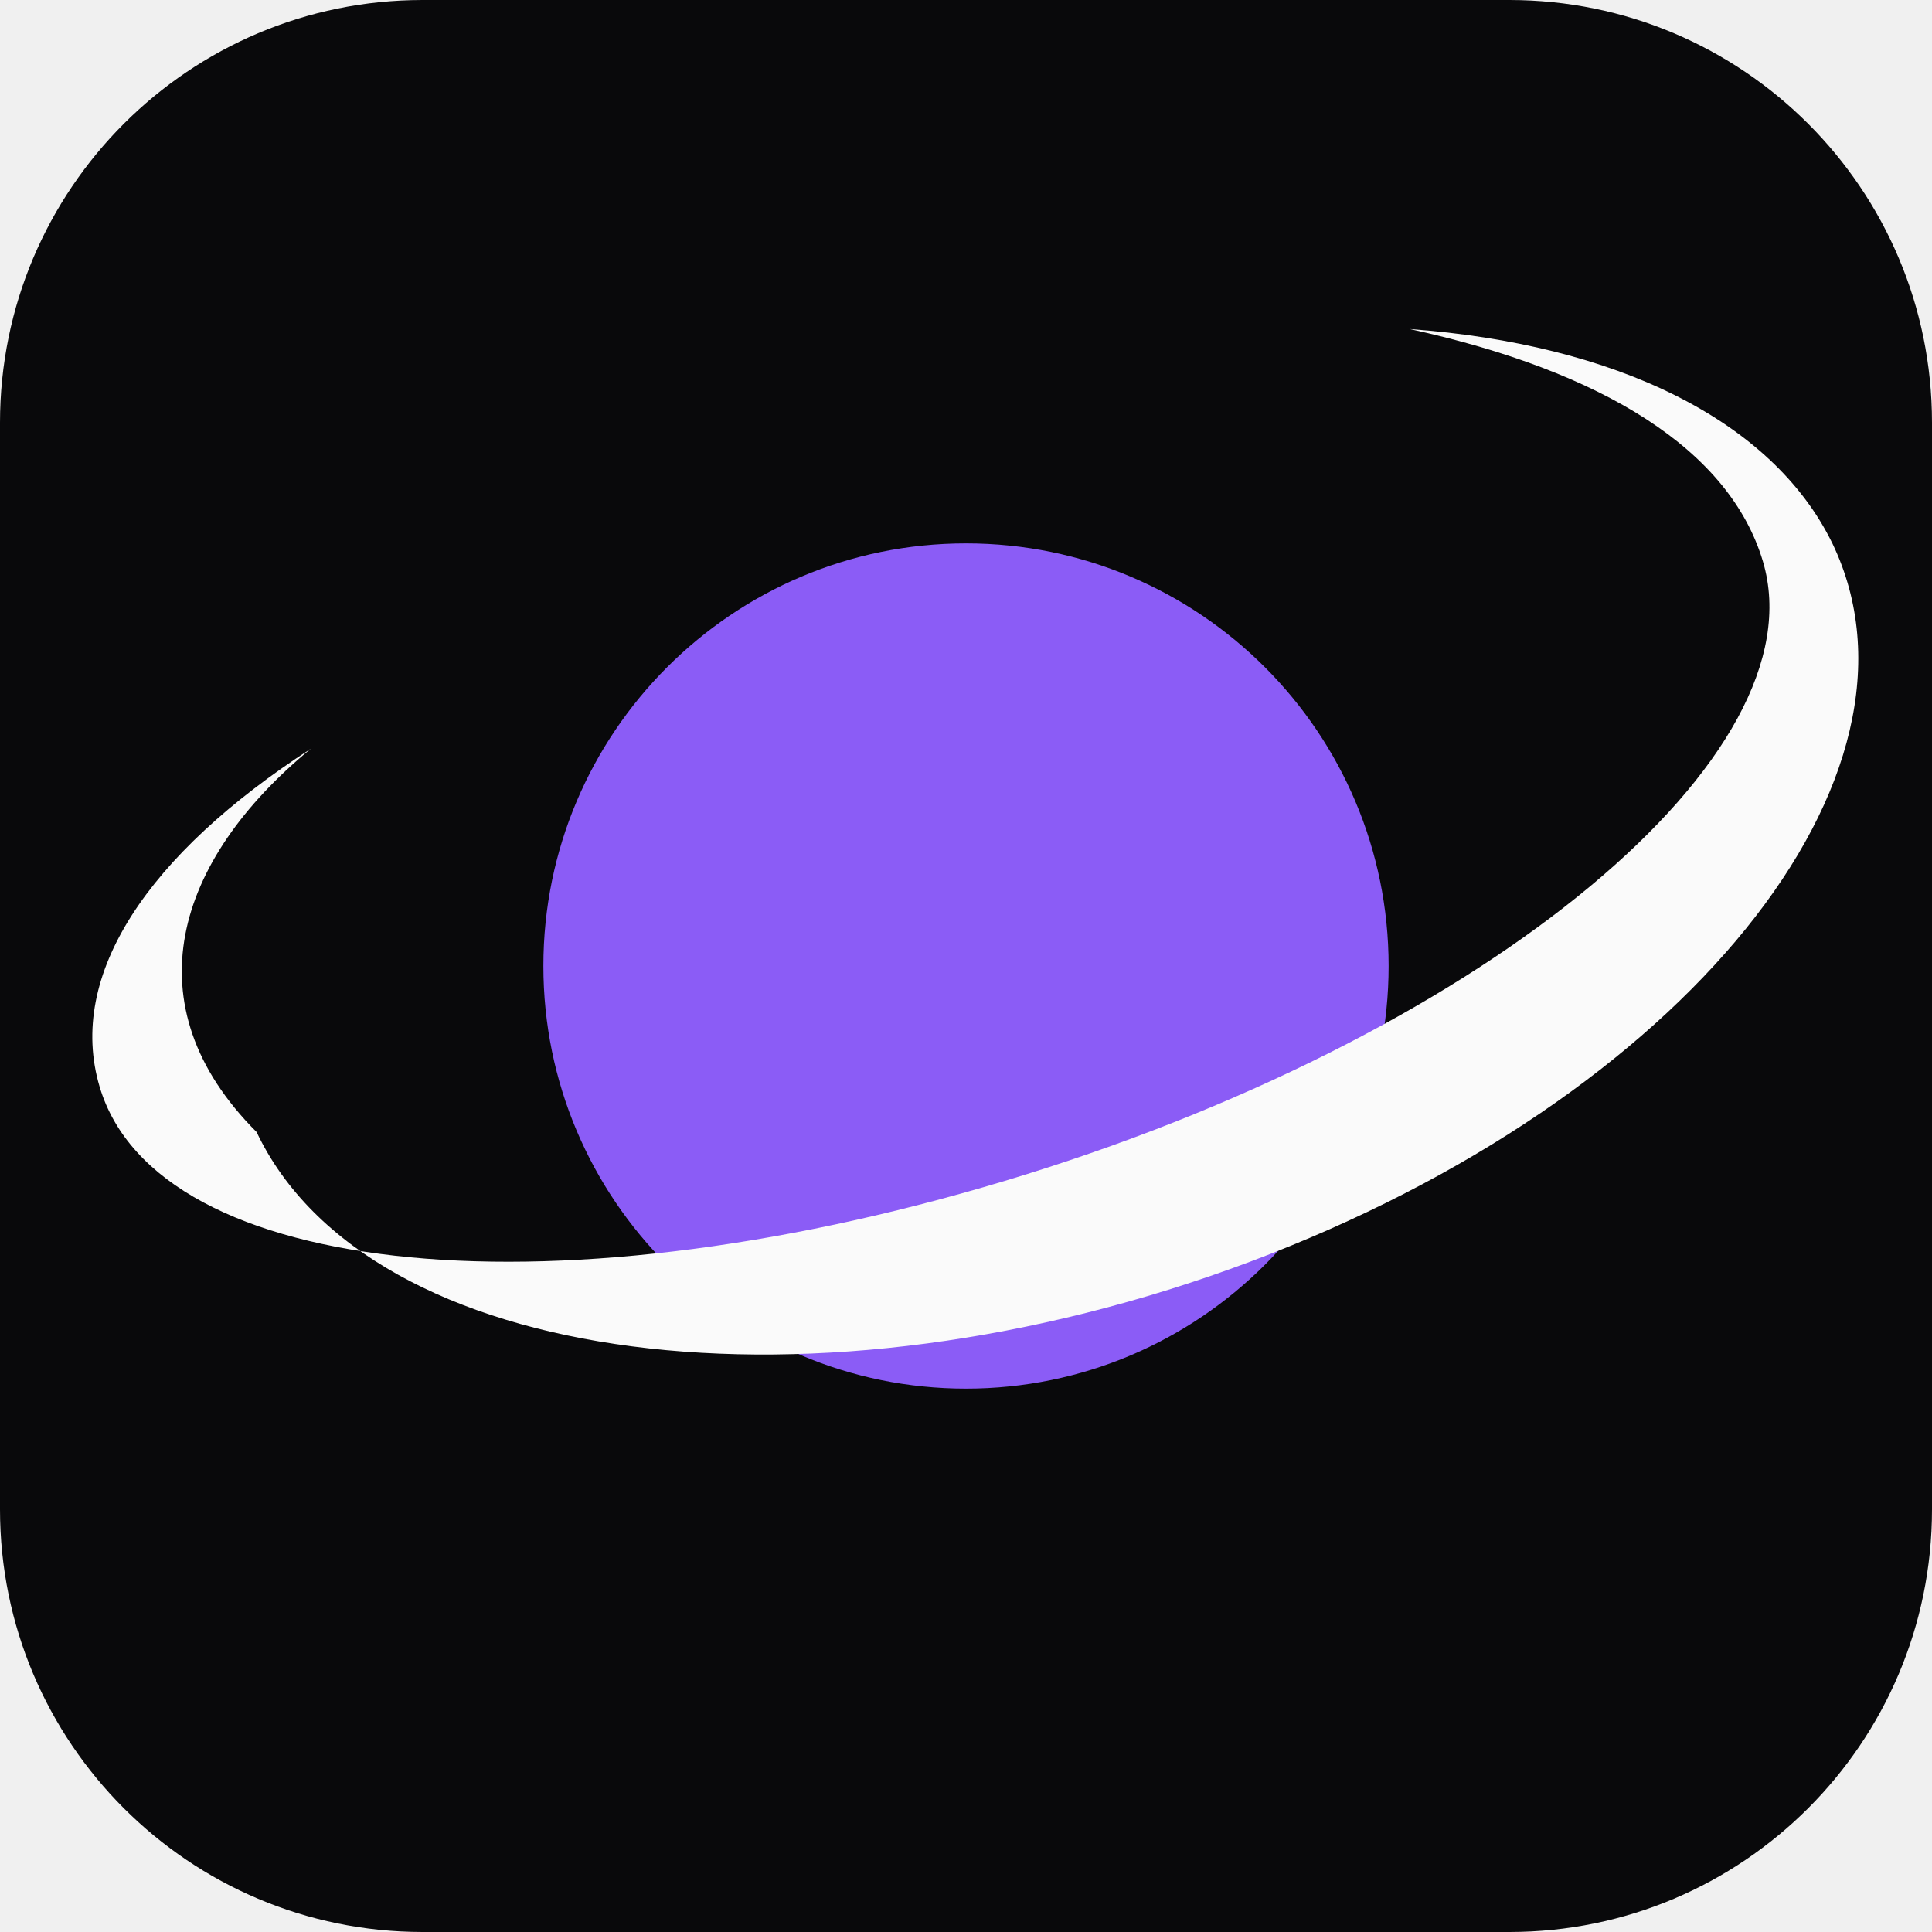
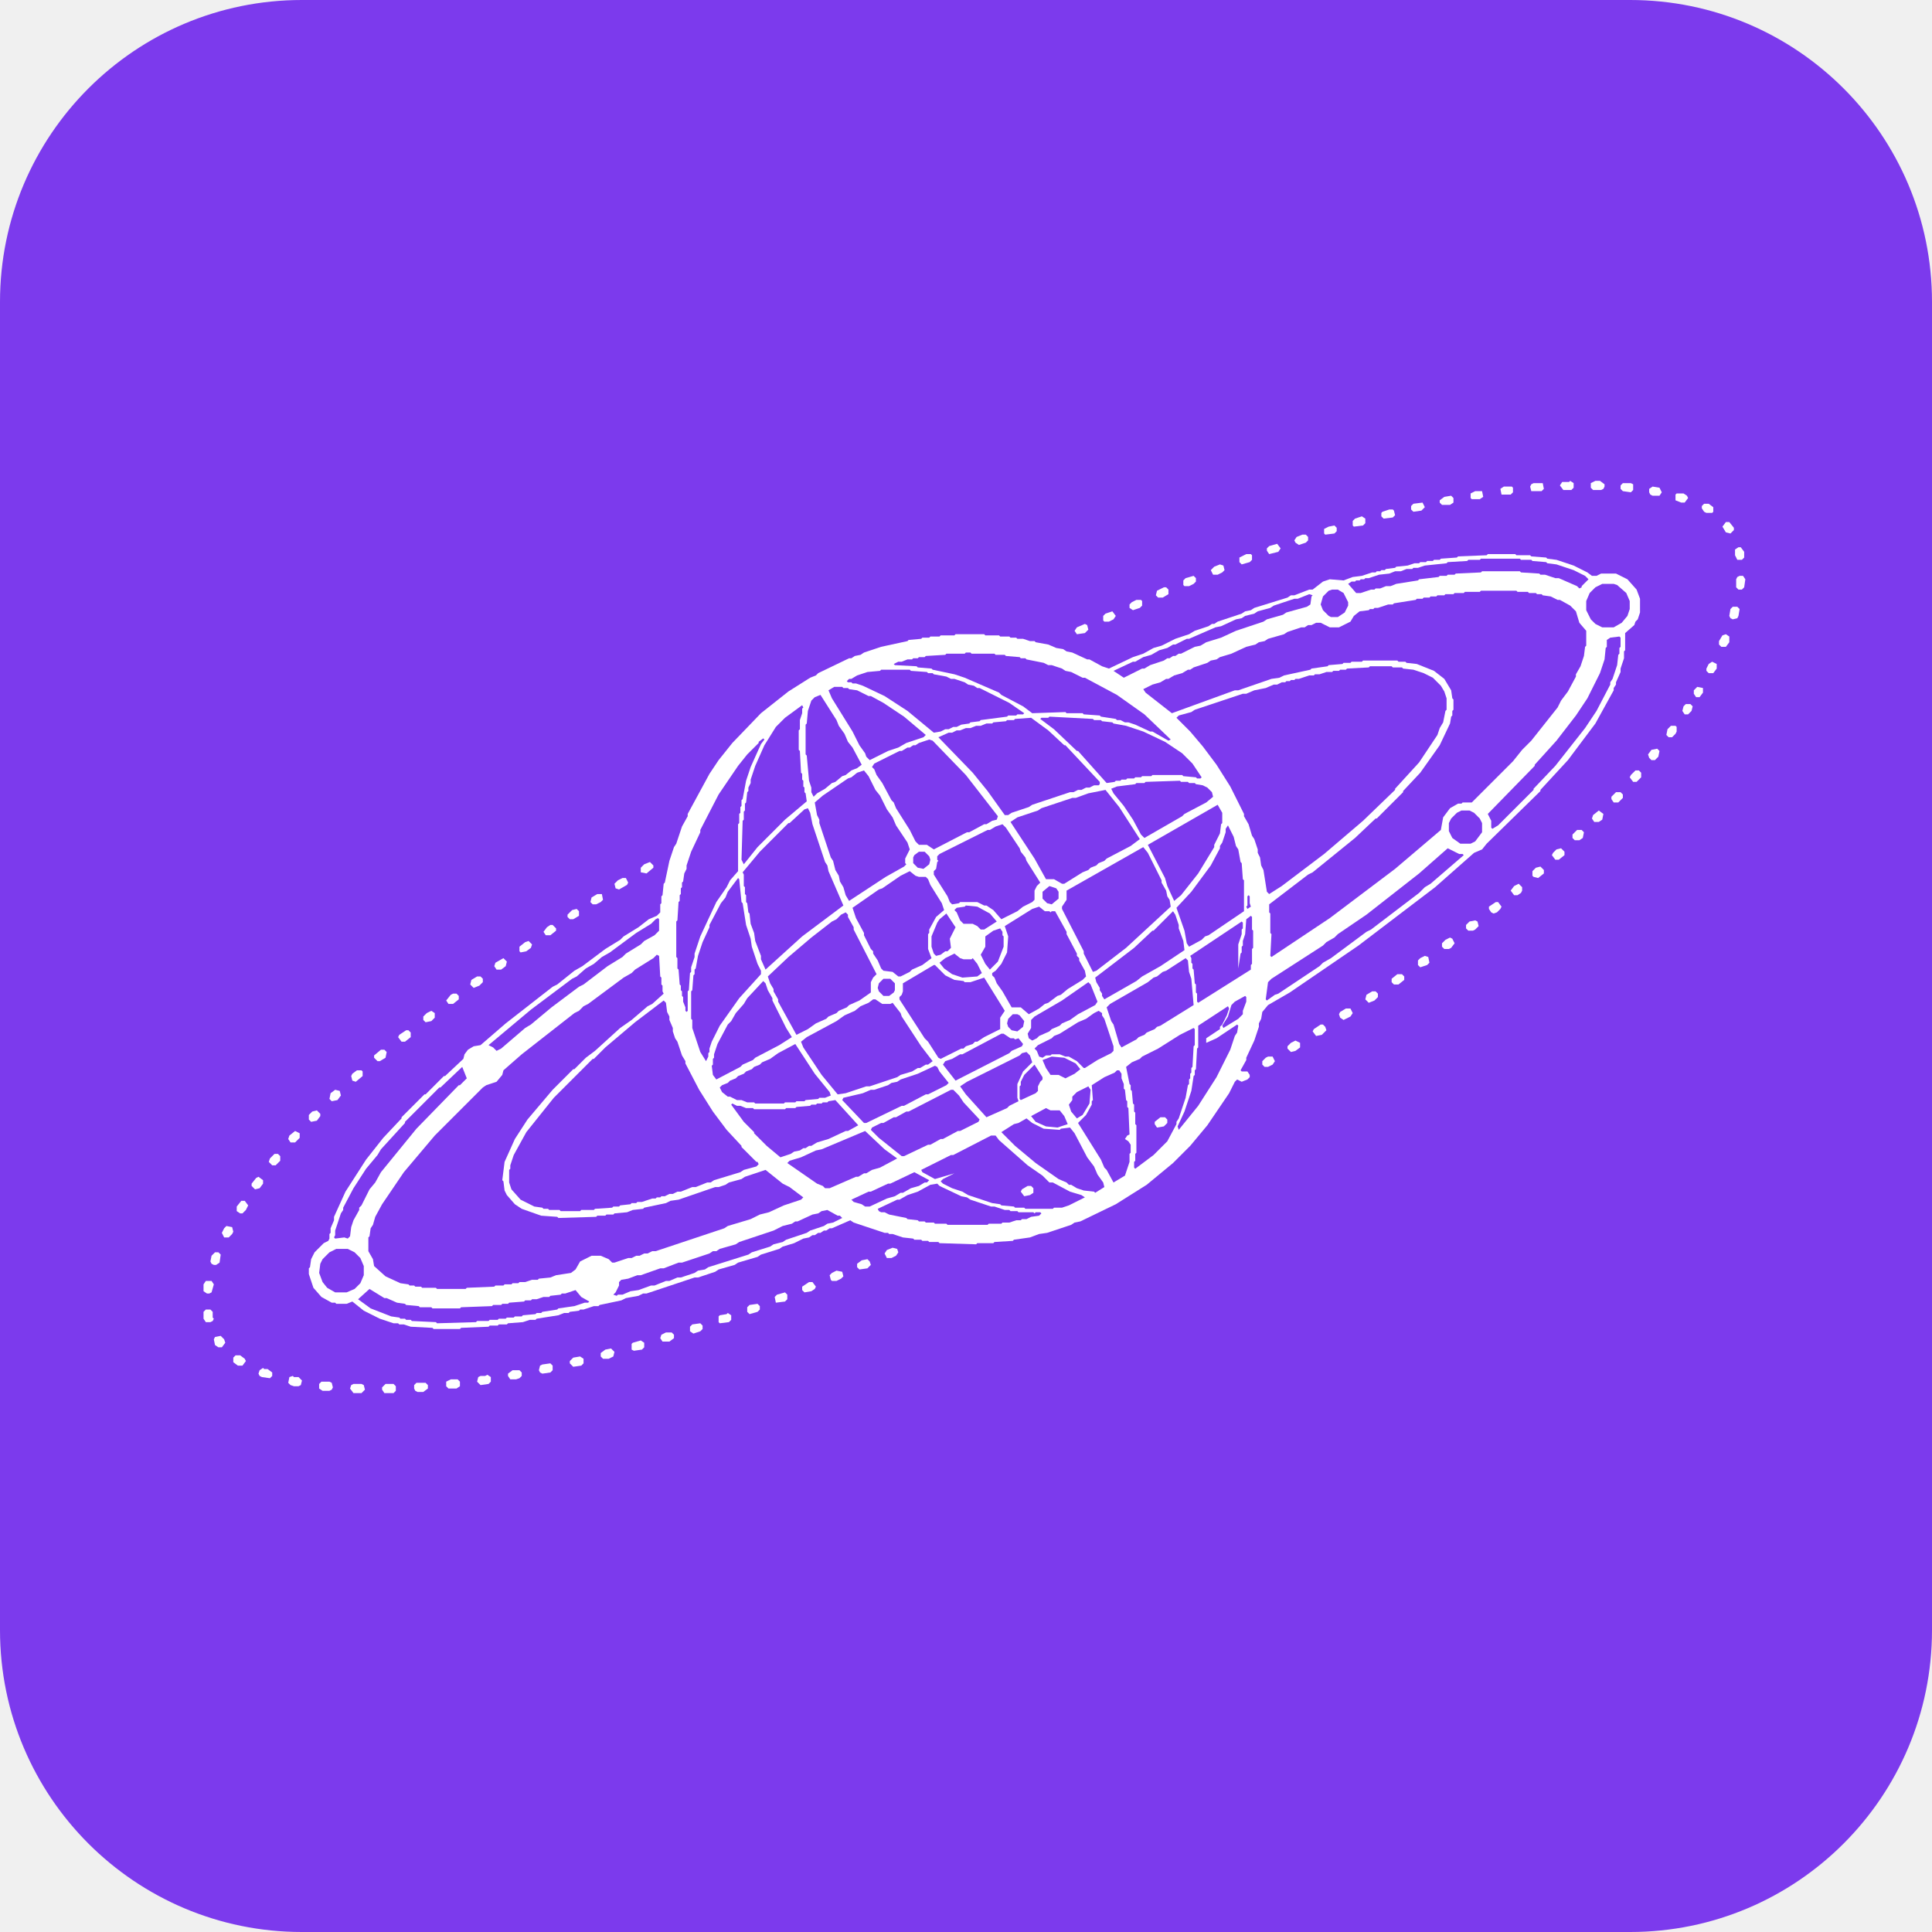
- <svg xmlns="http://www.w3.org/2000/svg" viewBox="0 0 64 64">
-   <rect width="64" height="64" rx="14" fill="#09090B" />
-   <circle cx="32" cy="32" r="14" fill="#8B5CF6" />
-   <path d="M8.5 37.5c3.7 7.8 18.5 9.7 32.9 4.3S64.4 25.7 60.7 18c-2-4.1-7.2-6.6-14-7.1 6.4 1.4 10.6 4 11.7 7.7 1.9 6.4-9 15.5-24.4 20.3S5.2 42.4 3.3 36c-1.1-3.7 1.6-7.7 7-11.2-4.5 3.7-6 8.5-1.8 12.7Z" fill="#FAFAFA" />
+ <svg xmlns="http://www.w3.org/2000/svg" width="1536" height="1536" viewBox="0 0 1536 1536">
+   <rect x="0" y="0" width="1536" height="1536" rx="240" ry="240" fill="#7C3AED" />
+   <g transform="translate(69 274) scale(0.91)">
+     <path fill="#ffffff" fill-rule="evenodd" d="M258,911 L258,913 L260,916 L268,916 L270,914 L270,910 L268,908 L261,908Z M230,912 L233,916 L240,916 L243,913 L242,909 L240,908 L233,908 L231,909Z M286,909 L286,912 L287,914 L289,915 L294,915 L298,912 L298,909 L296,907 L288,907Z M203,908 L203,912 L206,914 L212,914 L214,913 L215,911 L214,907 L212,906 L205,906Z M314,906 L314,910 L316,912 L323,912 L326,910 L326,906 L324,904 L318,904Z M177,902 L176,907 L178,909 L181,910 L185,910 L187,909 L188,905 L185,902 L181,902 L180,901Z M353,902 L350,900 L348,901 L344,901 L342,902 L341,906 L344,909 L351,908 L353,906Z M368,899 L368,901 L370,904 L375,904 L378,903 L380,901 L380,898 L378,896 L372,896Z M151,896 L150,899 L151,901 L153,902 L160,903 L162,901 L162,898 L158,895 L155,895 L154,894Z M407,892 L405,890 L398,891 L396,892 L395,896 L396,898 L398,899 L405,898 L407,896Z M434,886 L431,884 L425,885 L422,888 L422,890 L425,893 L432,892 L434,890Z M130,883 L128,885 L128,889 L132,892 L136,892 L139,888 L138,886 L134,883Z M461,880 L458,877 L453,878 L449,881 L449,884 L451,886 L456,886 L460,884Z M487,872 L484,870 L477,872 L476,873 L476,878 L478,879 L485,878 L487,876Z M112,867 L111,869 L112,874 L115,876 L118,876 L121,872 L120,869 L117,866Z M502,865 L501,868 L503,871 L509,871 L513,868 L513,865 L511,863 L506,863Z M536,855 L529,856 L527,858 L527,862 L530,864 L536,862 L538,860 L538,857Z M563,848 L560,846 L559,847 L553,848 L552,849 L552,854 L553,855 L561,854 L563,852Z M104,843 L102,845 L102,851 L104,854 L108,854 L110,853 L111,851 L110,850 L110,845 L108,843Z M588,840 L586,838 L579,839 L577,841 L577,845 L579,847 L586,845 L588,843Z M612,830 L610,828 L603,830 L601,832 L602,837 L610,836 L612,834Z M634,819 L631,819 L625,823 L625,826 L627,828 L633,827 L636,825 L637,823Z M104,818 L102,821 L102,827 L105,829 L107,829 L109,828 L111,821 L109,818Z M660,810 L655,809 L651,811 L649,813 L650,817 L651,818 L655,818 L659,816 L661,814Z M684,801 L682,799 L677,800 L673,803 L673,806 L675,808 L682,807 L685,804Z M115,793 L112,793 L109,796 L108,801 L109,803 L111,804 L113,804 L116,802 L117,795Z M708,790 L704,789 L699,791 L697,794 L699,798 L703,798 L707,796 L709,793Z M127,771 L122,770 L120,772 L118,776 L120,780 L124,780 L127,777 L128,775Z M138,748 L135,748 L131,753 L131,757 L134,759 L136,759 L139,756 L141,752Z M150,727 L148,728 L144,733 L144,735 L147,738 L151,737 L154,733 L154,730Z M167,707 L164,707 L160,711 L159,714 L162,717 L165,717 L169,713 L169,709Z M182,687 L177,691 L176,694 L178,697 L182,697 L186,693 L186,689Z M201,669 L197,670 L194,673 L194,677 L196,679 L201,678 L204,674 L204,672Z M221,652 L217,651 L213,654 L212,659 L214,661 L219,660 L222,656Z M240,634 L236,634 L232,637 L231,639 L232,643 L235,644 L241,639 L241,635Z M1036,622 L1032,622 L1030,623 L1027,626 L1027,629 L1029,631 L1032,631 L1036,629 L1038,626Z M260,616 L257,616 L251,621 L251,623 L254,626 L256,626 L261,623 L262,618Z M1056,608 L1052,610 L1049,613 L1049,615 L1052,618 L1056,617 L1060,614 L1060,610Z M281,599 L279,599 L273,603 L272,605 L275,609 L278,609 L283,605 L283,601Z M1080,594 L1078,594 L1072,598 L1071,600 L1074,604 L1079,603 L1083,599 L1082,596Z M301,582 L297,584 L294,587 L294,590 L296,592 L301,591 L304,588 L304,584Z M1104,580 L1100,580 L1095,583 L1094,585 L1095,588 L1098,590 L1104,587 L1106,584Z M325,569 L323,567 L320,567 L318,568 L314,573 L316,576 L320,576 L325,572Z M1126,565 L1123,565 L1118,568 L1117,572 L1120,575 L1125,573 L1128,570 L1128,567Z M344,552 L341,552 L336,555 L335,559 L338,562 L343,560 L346,557 L346,554Z M1151,552 L1149,550 L1145,550 L1140,554 L1140,557 L1142,559 L1146,559 L1151,555Z M364,536 L357,540 L356,543 L358,546 L362,546 L366,543 L367,539Z M1172,535 L1169,534 L1165,536 L1163,538 L1163,542 L1165,544 L1171,542 L1173,540Z M389,524 L386,521 L383,522 L378,526 L378,530 L379,531 L384,530 L388,527Z M1193,519 L1191,518 L1187,520 L1184,523 L1184,526 L1186,528 L1190,528 L1192,527 L1195,523Z M410,510 L407,507 L405,507 L402,509 L399,513 L401,516 L405,516 L410,512Z M1215,504 L1213,503 L1208,504 L1205,507 L1205,510 L1207,512 L1211,512 L1213,511 L1216,508Z M428,493 L424,494 L420,498 L420,500 L422,502 L425,502 L430,499 L430,495Z M1233,487 L1231,487 L1225,491 L1225,493 L1227,496 L1229,497 L1232,496 L1235,493 L1236,491Z M450,480 L446,480 L441,483 L440,487 L442,489 L445,489 L449,487 L451,485Z M1251,471 L1247,473 L1244,477 L1247,481 L1250,481 L1253,479 L1254,477 L1254,474Z M471,466 L468,466 L464,468 L461,471 L462,475 L465,476 L472,472 L473,470Z M1270,456 L1266,457 L1263,460 L1263,464 L1264,465 L1268,466 L1273,462 L1273,459Z M495,455 L492,452 L487,454 L484,457 L484,461 L489,462 L495,457Z M1288,440 L1284,441 L1281,444 L1280,446 L1283,450 L1286,450 L1291,446 L1291,443Z M1306,424 L1302,424 L1298,428 L1298,431 L1300,433 L1304,433 L1307,431 L1308,426Z M1321,407 L1316,411 L1315,414 L1317,417 L1321,417 L1324,415 L1325,410Z M1340,391 L1336,391 L1332,395 L1332,397 L1334,400 L1338,400 L1342,396 L1342,393Z M1356,372 L1353,372 L1349,376 L1348,378 L1351,382 L1354,382 L1358,378 L1358,374Z M1372,353 L1367,354 L1364,358 L1365,361 L1367,363 L1370,363 L1373,360 L1374,355Z M1388,333 L1384,333 L1381,336 L1380,341 L1382,343 L1385,343 L1388,340 L1389,338 L1389,334Z M1401,314 L1397,314 L1395,316 L1394,320 L1396,323 L1399,323 L1402,320 L1403,316Z M1407,299 L1404,302 L1404,305 L1406,308 L1409,308 L1412,304 L1412,300Z M1420,277 L1417,279 L1415,283 L1415,285 L1417,287 L1421,287 L1424,283 L1424,279Z M1432,253 L1429,254 L1426,259 L1426,262 L1428,264 L1432,264 L1435,260 L1435,255Z M874,245 L872,244 L865,247 L863,250 L865,253 L872,252 L875,249Z M896,233 L890,235 L888,237 L888,241 L889,242 L893,242 L897,240 L899,237Z M1442,229 L1438,229 L1436,231 L1435,237 L1436,239 L1438,240 L1442,239 L1443,237 L1444,231Z M921,223 L917,223 L913,225 L911,227 L911,230 L914,232 L920,230 L922,228 L922,224Z M945,214 L943,212 L941,212 L935,215 L934,219 L936,221 L940,221 L945,218Z M1444,202 L1442,203 L1441,205 L1441,212 L1443,214 L1446,214 L1448,212 L1449,205 L1447,202Z M969,204 L967,202 L960,204 L958,206 L958,210 L959,211 L963,211 L967,209 L969,207Z M993,193 L990,192 L985,194 L982,197 L984,201 L988,201 L992,199 L994,197Z M1354,214 L1346,205 L1336,200 L1323,200 L1319,202 L1315,202 L1311,199 L1299,193 L1284,188 L1276,187 L1275,186 L1262,185 L1261,184 L1249,184 L1248,183 L1224,183 L1223,184 L1198,185 L1197,186 L1183,187 L1182,188 L1177,188 L1176,189 L1171,189 L1170,190 L1165,190 L1164,191 L1160,191 L1154,193 L1144,194 L1143,195 L1135,196 L1134,197 L1131,197 L1130,198 L1127,198 L1126,199 L1123,199 L1114,202 L1106,203 L1098,206 L1086,205 L1080,207 L1071,214 L1068,214 L1055,219 L1052,219 L1049,221 L1020,230 L1017,232 L1012,233 L1009,235 L988,242 L985,244 L983,244 L980,246 L968,250 L963,253 L951,257 L939,263 L932,265 L923,270 L914,273 L893,283 L887,281 L876,275 L874,275 L861,269 L856,268 L853,266 L847,265 L840,262 L829,260 L828,259 L824,259 L818,257 L813,257 L812,256 L807,256 L806,255 L798,255 L797,254 L785,254 L784,253 L759,253 L758,254 L746,254 L745,255 L737,255 L736,256 L730,256 L729,257 L718,258 L717,259 L694,264 L679,269 L676,271 L671,272 L668,274 L666,274 L639,287 L637,289 L632,291 L613,303 L589,322 L564,348 L552,363 L544,375 L525,410 L525,412 L520,421 L515,436 L513,439 L509,451 L505,470 L504,471 L503,481 L502,482 L502,488 L501,489 L501,496 L498,499 L491,502 L482,509 L469,517 L466,520 L453,528 L433,543 L426,547 L411,559 L407,561 L366,593 L344,612 L338,613 L333,616 L330,620 L329,624 L313,639 L312,639 L296,655 L295,655 L275,675 L275,676 L259,693 L244,712 L226,740 L216,762 L216,765 L213,772 L213,776 L212,777 L212,781 L211,783 L207,785 L199,793 L196,799 L195,806 L194,807 L194,812 L198,824 L205,832 L214,837 L217,837 L218,838 L227,838 L232,836 L242,844 L256,851 L268,855 L272,855 L273,856 L277,856 L283,858 L302,859 L303,860 L326,860 L327,859 L351,858 L352,857 L359,857 L360,856 L367,856 L368,855 L381,854 L387,852 L392,852 L393,851 L412,848 L417,846 L421,846 L422,845 L430,844 L431,843 L434,843 L443,840 L447,840 L448,839 L467,835 L471,833 L482,831 L486,829 L489,829 L531,815 L534,815 L549,810 L552,808 L566,804 L569,802 L586,797 L589,795 L605,790 L608,788 L618,785 L626,781 L631,780 L634,778 L636,778 L639,776 L641,776 L644,774 L646,774 L649,772 L651,772 L667,765 L670,767 L697,776 L700,776 L701,777 L704,777 L713,780 L722,781 L723,782 L729,782 L730,783 L735,783 L736,784 L744,784 L745,785 L777,786 L778,785 L792,785 L793,784 L809,783 L810,782 L824,780 L832,777 L839,776 L860,769 L863,767 L868,766 L899,751 L926,734 L949,715 L964,700 L979,682 L998,654 L1003,644 L1005,642 L1009,644 L1014,642 L1016,640 L1016,638 L1014,635 L1009,635 L1008,634 L1013,625 L1013,623 L1020,608 L1024,596 L1024,593 L1026,589 L1027,583 L1032,577 L1051,566 L1111,525 L1178,474 L1212,444 L1219,441 L1223,436 L1270,390 L1270,389 L1294,363 L1318,331 L1334,302 L1334,300 L1336,297 L1336,295 L1340,286 L1340,283 L1343,274 L1343,268 L1344,267 L1344,252 L1352,245 L1353,242 L1355,240 L1357,234 L1357,222Z M237,834 L247,825 L260,833 L262,833 L271,837 L278,838 L279,839 L290,840 L291,841 L301,841 L302,842 L326,842 L327,841 L354,840 L355,839 L362,839 L363,838 L368,838 L369,837 L382,836 L383,835 L388,835 L389,834 L393,834 L399,832 L404,832 L405,831 L414,830 L415,829 L418,829 L427,826 L432,832 L439,836 L438,837 L435,837 L426,840 L412,842 L411,843 L398,845 L397,846 L393,846 L392,847 L381,848 L380,849 L374,849 L373,850 L367,850 L366,851 L360,851 L359,852 L352,852 L351,853 L341,853 L340,854 L306,855 L305,854 L284,853 L283,852 L279,852 L278,851 L274,851 L273,850 L266,849 L248,842Z M218,790 L228,790 L234,793 L239,798 L242,805 L242,813 L239,820 L234,825 L227,828 L217,828 L210,824 L206,819 L203,811 L204,803 L206,799 L212,793Z M660,763 L652,767 L647,768 L644,770 L632,774 L629,776 L611,782 L608,784 L600,786 L597,788 L581,793 L578,795 L543,806 L540,808 L534,809 L531,811 L519,815 L516,815 L509,818 L506,818 L496,822 L493,822 L482,826 L475,827 L468,830 L464,830 L463,831 L460,830 L462,828 L465,822 L465,819 L467,817 L473,816 L481,813 L484,813 L501,807 L504,807 L517,802 L520,802 L544,794 L547,792 L550,792 L553,790 L567,786 L570,784 L600,774 L608,770 L616,768 L619,766 L621,766 L634,760 L639,759 L642,757 L647,756 L656,761 L658,761Z M691,755 L708,747 L710,747 L717,743 L726,740 L737,734 L743,733 L745,735 L764,744 L769,745 L772,747 L790,753 L793,753 L802,756 L806,756 L807,757 L813,757 L814,758 L827,758 L828,759 L829,758 L833,758 L834,759 L832,761 L825,762 L821,764 L817,764 L816,765 L812,765 L806,767 L800,767 L799,768 L788,768 L787,769 L752,769 L751,768 L741,768 L740,767 L733,767 L732,766 L727,766 L726,765 L717,764 L716,763 L701,760 L697,758 L694,758 L692,757Z M736,730 L734,732 L732,732 L727,735 L720,737 L713,741 L711,741 L706,744 L699,746 L684,753 L680,753 L677,751 L670,749 L668,747 L683,740 L685,740 L700,733 L702,733 L723,723Z M729,721 L755,708 L757,708 L790,691 L794,691 L797,695 L822,717 L835,726 L841,732 L844,732 L859,740 L869,743 L872,745 L858,752 L852,754 L845,754 L844,755 L820,755 L819,754 L811,754 L810,753 L799,752 L798,751 L791,750 L770,743 L765,740 L756,737 L748,733 L746,731 L748,729 L758,724 L741,729 L730,723Z M825,735 L822,735 L817,738 L816,740 L819,744 L824,743 L827,741 L827,737Z M708,711 L693,719 L686,721 L681,724 L679,724 L674,727 L672,727 L649,737 L645,737 L643,735 L638,733 L612,715 L614,713 L624,710 L637,704 L642,703 L680,687 L697,703Z M799,688 L810,681 L814,680 L821,676 L826,680 L836,685 L850,686 L851,685 L859,684 L863,689 L874,710 L880,718 L883,725 L888,732 L889,736 L881,741 L880,740 L871,739 L865,737 L860,734 L858,734 L856,732 L849,729 L829,715 L811,700Z M825,674 L838,667 L842,669 L850,669 L854,674 L857,681 L848,684 L838,683 L829,679Z M674,682 L665,687 L663,687 L648,694 L638,697 L633,700 L631,700 L628,702 L626,702 L623,704 L618,705 L615,707 L606,710 L594,700 L583,689 L583,688 L574,679 L563,664 L564,663 L568,665 L571,665 L576,667 L582,667 L583,668 L610,668 L611,667 L619,667 L620,666 L632,665 L633,664 L637,664 L638,663 L642,663 L643,662 L647,662 L648,661 L654,660Z M780,677 L779,679 L763,687 L761,687 L748,694 L746,694 L737,699 L735,699 L714,709 L712,709 L692,693 L685,686 L686,684 L694,680 L696,680 L705,675 L707,675 L716,670 L718,670 L755,651 L757,651 L762,656 L766,662Z M875,648 L877,651 L876,663 L870,673 L865,676 L860,670 L858,664 L861,660 L861,657 L865,653Z M902,634 L904,637 L904,641 L906,646 L906,650 L907,651 L908,660 L909,661 L909,666 L910,667 L911,690 L909,691 L907,694 L910,696 L912,699 L912,706 L911,707 L911,714 L907,726 L897,732 L891,721 L889,719 L886,712 L866,680 L873,673 L878,664 L878,661 L879,660 L878,647 L889,640 L898,636 L900,634Z M328,631 L332,641 L326,647 L325,647 L288,685 L257,723 L252,732 L247,738 L240,752 L238,754 L238,756 L233,765 L231,771 L230,779 L228,781 L225,780 L217,781 L216,780 L217,778 L217,774 L222,759 L224,756 L224,754 L233,737 L244,720 L254,708 L257,703 L278,680 L278,679 L308,649 L309,649Z M753,645 L751,647 L735,655 L733,655 L714,665 L712,665 L681,680 L679,680 L660,660 L661,658 L678,654 L685,651 L688,651 L700,647 L703,645 L708,644 L711,642 L726,637 L741,630 L743,631 L745,635Z M828,629 L835,640 L835,642 L833,644 L831,648 L831,652 L829,654 L816,660 L815,659 L815,648 L816,647 L816,644 L819,638Z M835,625 L843,622 L854,623 L864,628 L868,633 L863,637 L855,641 L849,638 L842,638 L838,632Z M821,618 L824,621 L826,627 L818,635 L813,646 L813,658 L814,661 L806,665 L804,667 L786,675 L768,655 L763,648 L769,644 L815,621 L817,619Z M650,656 L645,658 L640,658 L639,659 L628,660 L627,661 L620,661 L619,662 L610,662 L609,663 L584,663 L583,662 L577,662 L572,660 L568,660 L562,657 L560,657 L555,653 L553,649 L555,647 L560,645 L562,643 L567,641 L569,639 L574,637 L576,635 L581,633 L583,631 L588,629 L590,627 L597,624 L604,619 L619,611 L636,637 L649,653Z M818,611 L817,613 L808,617 L806,619 L759,643 L748,629 L750,626 L756,624 L763,620 L765,620 L799,602 L801,602 L807,606 L810,606 L811,607 L814,606Z M967,597 L968,598 L968,612 L967,613 L966,631 L965,632 L965,636 L964,637 L964,641 L963,642 L963,646 L962,647 L960,658 L954,676 L952,679 L952,681 L944,696 L932,708 L916,720 L915,719 L915,714 L916,713 L916,707 L917,706 L917,682 L916,681 L916,671 L915,670 L915,664 L914,663 L913,652 L912,651 L912,647 L911,646 L908,631 L913,627 L920,624 L922,622 L936,615 L955,603Z M944,677 L942,675 L938,675 L933,679 L933,681 L935,684 L941,683 L944,680Z M809,585 L813,585 L815,586 L819,591 L818,596 L813,600 L808,599 L805,596 L804,593 L805,589Z M887,584 L887,586 L889,589 L897,613 L897,617 L895,619 L883,625 L872,632 L871,632 L865,626 L858,622 L855,622 L850,620 L843,620 L842,621 L838,621 L835,623 L832,622 L830,617 L828,615 L831,612 L843,606 L845,604 L850,602 L866,592 L873,589 L880,584 L884,582Z M997,578 L998,580 L996,586 L992,594 L990,596 L990,598 L978,606 L978,610 L987,606 L1005,594 L1006,595 L1005,601 L1003,604 L999,616 L987,640 L971,665 L954,686 L953,683 L959,670 L965,652 L967,639 L968,638 L968,634 L969,633 L970,615 L971,614 L971,595Z M504,573 L506,575 L507,583 L509,587 L509,590 L512,597 L512,600 L514,606 L516,609 L520,621 L523,626 L523,628 L535,651 L547,670 L559,686 L572,700 L572,701 L585,714 L586,714 L587,716 L585,718 L574,721 L571,723 L548,730 L545,732 L542,732 L532,736 L529,736 L519,740 L516,740 L512,742 L509,742 L505,744 L502,744 L501,745 L498,745 L497,746 L494,746 L485,749 L481,749 L480,750 L476,750 L475,751 L466,752 L465,753 L460,753 L459,754 L444,755 L443,756 L432,756 L431,757 L414,757 L413,756 L404,756 L403,755 L399,755 L398,754 L391,753 L379,747 L371,738 L369,732 L369,721 L370,720 L370,717 L373,708 L384,688 L408,658 L442,624 L443,624 L453,614 L479,592Z M704,575 L711,584 L712,587 L729,613 L739,626 L735,629 L733,629 L728,632 L726,632 L721,635 L711,638 L708,640 L684,648 L681,648 L663,654 L656,655 L642,638 L626,614 L624,609 L629,605 L655,591 L662,586 L671,582 L676,578 L683,575 L687,572 L689,572 L695,576 L702,576Z M1012,569 L1013,570 L1013,574 L1010,582 L1010,585 L1006,589 L993,597 L992,595 L997,587 L1000,577 L1003,574Z M877,559 L883,574 L881,577 L866,585 L859,590 L852,593 L850,595 L843,598 L841,600 L832,604 L830,606 L826,608 L823,606 L822,602 L825,597 L825,590 L828,587 L852,573 L875,557Z M591,556 L593,558 L595,564 L599,571 L599,573 L611,597 L616,605 L605,612 L584,623 L582,625 L573,629 L571,631 L550,642 L547,638 L546,630 L547,629 L547,624 L548,623 L548,620 L551,611 L560,594 L563,591 L567,584 L574,576 L577,571Z M696,554 L702,554 L706,558 L706,564 L705,566 L701,569 L696,569 L692,565 L691,562 L692,558Z M740,542 L741,542 L750,551 L758,555 L766,556 L767,557 L772,557 L784,553 L802,582 L798,588 L798,598 L784,605 L778,609 L776,609 L774,611 L768,613 L766,615 L764,615 L746,624 L744,623 L735,609 L732,606 L710,572 L710,570 L712,568 L713,565 L713,558Z M960,536 L962,538 L963,548 L965,554 L967,577 L938,595 L935,596 L933,598 L926,601 L924,603 L919,605 L917,607 L904,614 L902,611 L897,594 L895,591 L891,579 L894,576 L927,557 L932,553 L935,552 L940,548 L943,547Z M626,745 L624,747 L609,752 L596,758 L588,760 L580,764 L560,770 L557,772 L497,792 L494,792 L490,794 L487,794 L483,796 L480,796 L476,798 L473,798 L461,802 L459,802 L456,799 L449,796 L441,796 L431,801 L427,808 L423,811 L410,813 L405,815 L395,816 L394,817 L389,817 L383,819 L378,819 L377,820 L372,820 L371,821 L365,821 L364,822 L357,822 L356,823 L332,824 L331,825 L306,825 L305,824 L293,824 L292,823 L287,823 L286,822 L282,822 L281,821 L274,820 L261,814 L251,805 L250,799 L246,792 L246,780 L247,779 L248,772 L250,769 L252,762 L258,751 L277,723 L304,691 L346,649 L349,647 L358,644 L363,638 L364,634 L380,620 L426,584 L430,582 L434,578 L438,576 L469,553 L476,549 L479,546 L495,536 L498,533 L500,534 L501,552 L502,553 L502,559 L503,560 L503,565 L504,567 L494,576 L490,578 L476,590 L466,597 L444,617 L436,623 L426,633 L425,633 L407,651 L385,677 L374,694 L365,714 L363,730 L364,731 L365,739 L367,743 L374,751 L380,755 L397,761 L411,762 L412,763 L445,762 L446,761 L453,761 L454,760 L460,760 L461,759 L472,758 L477,756 L486,755 L487,754 L506,750 L510,748 L517,747 L549,736 L552,736 L558,734 L561,732 L572,729 L575,727 L593,721 L608,733 L614,736Z M745,540 L750,536 L758,532 L763,536 L766,537 L773,537 L774,536 L778,541 L782,549 L778,552 L765,553 L756,550 L749,545Z M798,510 L800,513 L800,516 L801,517 L801,526 L796,539 L789,546 L785,541 L781,533 L785,526 L785,517 L792,512Z M500,502 L500,512 L496,516 L487,521 L484,524 L471,532 L468,535 L455,543 L434,559 L430,561 L406,579 L388,594 L383,597 L362,615 L358,617 L355,614 L351,612 L388,581 L424,554 L428,552 L436,545 L443,541 L450,535 L457,531 L480,514 L493,506 L497,502 L499,501Z M1017,499 L1018,500 L1018,511 L1019,512 L1019,527 L1018,528 L1018,541 L1017,542 L1017,546 L971,575 L970,574 L970,567 L969,566 L969,559 L968,558 L967,546 L966,545 L966,541 L965,540 L965,536 L964,534 L1009,504 L1010,505 L1010,510 L1009,511 L1009,515 L1006,524 L1006,545 L1008,532 L1009,531 L1009,526 L1010,525 L1010,521 L1012,515 L1013,502Z M751,497 L759,509 L754,519 L755,527 L752,530 L750,530 L746,533 L742,534 L740,532 L738,526 L738,517 L743,505 L745,502Z M663,496 L665,498 L665,500 L670,509 L670,511 L690,550 L687,553 L685,557 L685,566 L675,573 L666,577 L664,579 L657,582 L655,584 L648,587 L646,589 L637,593 L630,598 L620,603 L604,574 L604,572 L600,565 L600,563 L597,558 L595,552 L613,535 L633,518 L651,504 L655,502 L659,498Z M949,495 L951,498 L954,507 L954,510 L958,521 L959,529 L938,543 L922,552 L917,556 L889,572 L887,569 L887,567 L885,564 L885,562 L882,557 L881,553 L915,527 L931,512 L932,512Z M832,491 L837,495 L841,495 L842,496 L843,495 L846,495 L856,513 L856,515 L865,532 L865,534 L867,536 L867,538 L872,547 L873,552 L870,555 L857,563 L851,568 L848,569 L840,575 L837,576 L832,580 L823,585 L816,579 L808,579 L800,565 L795,558 L793,553 L791,551 L791,549 L794,547 L799,541 L804,531 L805,517 L802,508 L826,493Z M758,494 L760,492 L767,491 L768,490 L778,491 L789,497 L795,504 L784,511 L781,511 L778,508 L774,506 L766,506 L763,503 L760,496Z M1015,481 L1016,482 L1016,488 L1017,491 L1014,493 L1013,491 L1014,490 L1014,482Z M841,473 L847,475 L849,478 L849,484 L843,489 L839,488 L835,484 L835,478Z M569,466 L570,467 L572,487 L573,488 L576,507 L580,519 L581,526 L586,541 L589,547 L589,550 L570,571 L553,595 L546,609 L544,615 L544,618 L543,619 L543,622 L541,626 L536,618 L529,597 L529,590 L528,589 L528,565 L529,564 L530,551 L531,550 L531,546 L532,545 L534,534 L538,522 L544,509 L544,507 L554,488 L558,483 L560,478Z M719,460 L724,464 L727,465 L733,465 L735,467 L737,472 L747,488 L749,494 L742,500 L736,511 L736,514 L735,515 L735,528 L738,536 L730,542 L721,546 L719,548 L711,552 L709,552 L704,548 L696,547 L694,545 L691,538 L687,532 L687,530 L685,528 L679,516 L679,514 L672,501 L669,492 L692,476 L695,475 L711,464Z M727,443 L732,443 L736,447 L737,450 L736,454 L731,458 L726,457 L722,453 L722,448 L723,446Z M1203,446 L1174,471 L1169,474 L1164,479 L1122,511 L1118,513 L1087,536 L1080,540 L1077,543 L1041,567 L1038,568 L1031,573 L1030,572 L1032,557 L1035,554 L1080,525 L1083,522 L1090,518 L1093,515 L1118,498 L1164,462 L1189,440 L1199,445 L1202,445Z M923,439 L927,444 L939,468 L939,470 L943,477 L944,482 L946,485 L947,491 L908,527 L882,547 L879,548 L871,532 L871,530 L852,493 L852,491 L856,485 L856,477Z M997,420 L1002,430 L1004,438 L1006,441 L1008,452 L1009,453 L1010,467 L1011,468 L1011,495 L980,516 L977,517 L974,520 L963,526 L961,523 L959,512 L952,492 L965,478 L982,455 L990,440 L990,438 L992,435 L995,426 L995,423Z M800,419 L803,422 L815,440 L816,443 L820,448 L821,451 L833,470 L830,473 L828,477 L828,485 L826,487 L818,491 L813,495 L799,502 L792,494 L786,490 L784,490 L778,487 L763,487 L762,488 L756,489 L754,487 L752,482 L740,463 L740,460 L742,458 L743,452 L744,451 L743,450 L743,447 L745,445 L787,424 L789,424 L794,421Z M1201,407 L1208,407 L1212,409 L1217,414 L1219,418 L1219,426 L1213,434 L1209,436 L1200,436 L1193,431 L1190,425 L1190,418 L1192,414 L1197,409Z M630,405 L632,409 L634,419 L645,452 L647,455 L648,460 L661,490 L625,517 L593,546 L589,537 L589,534 L584,521 L583,514 L580,506 L579,497 L578,496 L577,488 L576,487 L576,481 L575,480 L575,474 L574,473 L574,463 L573,461 L588,443 L613,418 L614,418 L627,406Z M988,402 L992,409 L992,418 L991,419 L990,427 L985,437 L985,439 L971,462 L956,481 L950,486 L944,473 L942,466 L927,437Z M890,389 L902,404 L920,432 L912,438 L891,449 L889,451 L884,453 L882,455 L877,457 L875,459 L870,461 L854,471 L852,471 L845,467 L838,467 L828,449 L807,417 L813,413 L831,407 L834,405 L861,396 L864,396 L875,392Z M895,388 L900,386 L916,384 L917,383 L924,383 L925,382 L955,381 L956,382 L962,382 L963,383 L968,383 L969,384 L975,385 L979,387 L983,391 L984,395 L978,400 L959,410 L957,412 L924,431 L921,428 L914,415 L906,403 L897,392Z M679,372 L683,377 L689,389 L693,394 L699,406 L704,413 L707,420 L717,435 L719,441 L715,449 L715,453 L716,454 L714,456 L698,465 L666,486 L663,481 L661,474 L658,469 L657,464 L654,459 L652,451 L650,448 L640,418 L640,415 L638,411 L636,400 L643,394 L665,379 L668,378 L673,374Z M736,345 L739,346 L768,376 L796,412 L795,415 L791,416 L786,419 L784,419 L771,426 L769,426 L740,441 L734,437 L727,437 L724,434 L719,424 L707,405 L705,400 L703,398 L695,383 L690,376 L688,371 L686,369 L688,366 L710,355 L712,355 L717,352 L719,352 L722,350 L724,350 L727,348Z M591,344 L592,345 L589,349 L580,369 L576,381 L573,397 L572,398 L572,403 L571,404 L571,409 L570,410 L570,418 L569,419 L569,460 L562,468 L559,474 L550,487 L536,517 L531,532 L531,535 L528,544 L528,548 L527,549 L526,564 L525,565 L525,582 L524,583 L523,582 L523,579 L521,574 L521,570 L520,569 L520,565 L519,564 L519,560 L518,559 L517,546 L516,545 L516,536 L515,535 L515,504 L516,503 L517,487 L518,486 L518,481 L519,480 L519,475 L520,474 L520,470 L521,469 L522,462 L524,458 L524,455 L528,443 L536,426 L536,424 L552,393 L569,368 L577,358 L587,348 L587,347Z M744,343 L753,339 L756,339 L760,337 L763,337 L768,335 L772,335 L777,333 L781,333 L786,331 L791,331 L792,330 L803,329 L804,328 L810,328 L811,327 L825,326 L840,337 L854,350 L855,350 L885,382 L885,384 L884,385 L880,385 L876,387 L873,387 L869,389 L866,389 L862,391 L859,391 L826,402 L823,404 L808,409 L805,411 L802,411 L787,390 L774,374Z M833,327 L834,326 L840,326 L841,325 L879,327 L880,328 L886,328 L887,329 L896,330 L897,331 L908,333 L923,338 L942,347 L957,357 L966,366 L974,378 L973,379 L970,379 L969,378 L958,377 L957,376 L931,376 L930,377 L922,377 L921,378 L916,378 L915,379 L909,379 L908,380 L904,380 L903,381 L899,381 L898,382 L891,383 L866,355 L865,355 L845,336Z M625,315 L626,317 L625,318 L625,322 L623,328 L623,336 L622,337 L622,354 L623,355 L624,374 L625,375 L625,380 L626,381 L626,386 L627,387 L627,391 L628,392 L629,399 L610,415 L586,439 L574,454 L572,450 L573,416 L574,415 L574,408 L575,407 L575,401 L576,400 L577,391 L578,390 L578,387 L580,383 L580,380 L584,368 L592,350 L602,334 L610,326Z M641,306 L655,328 L657,333 L662,340 L665,347 L669,352 L677,367 L673,370 L668,372 L663,376 L660,377 L654,382 L651,383 L645,388 L638,392 L635,395 L633,391 L633,387 L631,381 L629,359 L628,358 L628,332 L629,331 L630,320 L633,311 L636,308Z M648,302 L653,299 L660,299 L661,300 L665,300 L666,301 L673,302 L683,307 L685,307 L696,313 L714,325 L733,341 L731,343 L716,348 L709,352 L700,355 L684,363 L681,360 L680,357 L675,350 L669,338 L651,309Z M664,294 L666,292 L668,292 L673,289 L682,286 L693,285 L694,284 L719,284 L720,285 L734,286 L735,287 L739,287 L740,288 L751,290 L755,292 L758,292 L767,295 L770,297 L775,298 L778,300 L780,300 L806,313 L819,322 L818,323 L813,323 L812,324 L805,324 L804,325 L781,328 L780,329 L772,330 L771,331 L764,332 L760,334 L757,334 L753,336 L750,336 L746,338 L740,339 L717,320 L697,307 L678,298 L672,296 L669,296 L668,295 L665,295Z M1176,291 L1183,298 L1186,303 L1188,309 L1188,319 L1187,320 L1185,330 L1182,335 L1180,341 L1164,365 L1143,388 L1143,389 L1115,416 L1081,445 L1044,473 L1033,480 L1031,478 L1028,459 L1026,455 L1025,448 L1023,444 L1023,441 L1020,432 L1018,429 L1015,419 L1011,412 L1011,410 L999,386 L987,367 L975,351 L964,338 L952,326 L954,324 L965,321 L968,319 L1010,305 L1013,305 L1020,302 L1030,300 L1037,297 L1040,297 L1044,295 L1047,295 L1048,294 L1051,294 L1052,293 L1055,293 L1056,292 L1059,292 L1068,289 L1072,289 L1073,288 L1077,288 L1083,286 L1088,286 L1089,285 L1094,285 L1095,284 L1100,284 L1101,283 L1120,282 L1121,281 L1140,281 L1141,282 L1149,282 L1150,283 L1159,284 L1168,287Z M705,279 L709,277 L712,277 L717,275 L721,275 L722,274 L726,274 L727,273 L732,273 L733,272 L750,271 L751,270 L767,270 L768,269 L772,269 L773,270 L793,270 L794,271 L802,271 L803,272 L815,273 L816,274 L820,274 L821,275 L836,278 L840,280 L843,280 L852,283 L855,285 L860,286 L870,291 L872,291 L900,306 L924,323 L947,345 L945,346 L931,338 L929,338 L916,332 L910,330 L907,330 L903,328 L900,328 L899,327 L886,325 L885,324 L871,323 L870,322 L856,322 L855,321 L826,322 L818,316 L799,306 L797,304 L767,291 L758,288 L739,284 L738,283 L726,282 L725,281 L706,280Z M1339,255 L1340,256 L1340,264 L1339,265 L1339,270 L1338,271 L1337,280 L1333,292 L1331,295 L1331,297 L1319,320 L1309,335 L1283,368 L1264,388 L1264,389 L1233,420 L1228,423 L1227,422 L1227,416 L1224,410 L1265,368 L1265,367 L1284,346 L1301,324 L1311,309 L1322,287 L1326,275 L1327,265 L1328,264 L1328,258 L1331,256Z M1071,219 L1070,220 L1069,227 L1066,229 L1048,234 L1045,236 L1031,240 L1028,242 L1004,250 L991,256 L978,260 L973,263 L968,264 L956,270 L954,270 L951,272 L949,272 L946,274 L944,274 L941,276 L929,280 L924,283 L922,283 L906,291 L897,285 L914,277 L916,277 L923,273 L930,271 L937,267 L944,265 L949,262 L951,262 L961,257 L963,257 L986,247 L991,246 L1004,240 L1009,239 L1012,237 L1020,235 L1023,233 L1034,230 L1037,228 L1055,222 L1058,222 L1068,218Z M1296,228 L1301,233 L1304,243 L1310,250 L1310,263 L1309,264 L1308,272 L1305,281 L1301,288 L1301,290 L1294,303 L1288,311 L1285,317 L1262,346 L1254,354 L1246,364 L1210,400 L1202,400 L1201,401 L1198,401 L1191,405 L1185,413 L1183,424 L1143,458 L1086,501 L1035,535 L1034,534 L1035,515 L1034,514 L1034,497 L1033,496 L1033,489 L1067,463 L1071,461 L1108,431 L1126,414 L1127,414 L1150,391 L1150,390 L1165,374 L1182,350 L1191,331 L1192,325 L1193,324 L1193,320 L1194,319 L1194,310 L1193,309 L1192,302 L1186,292 L1177,285 L1162,279 L1153,278 L1152,277 L1146,277 L1145,276 L1115,276 L1114,277 L1105,277 L1104,278 L1098,278 L1097,279 L1085,280 L1084,281 L1070,283 L1069,284 L1046,289 L1042,291 L1035,292 L1006,302 L1003,302 L948,322 L925,304 L923,301 L931,297 L938,295 L943,292 L945,292 L950,289 L957,287 L962,284 L964,284 L967,282 L979,278 L982,276 L987,275 L990,273 L1000,270 L1013,264 L1021,262 L1024,260 L1029,259 L1032,257 L1046,253 L1049,251 L1061,247 L1064,247 L1067,245 L1070,245 L1074,243 L1078,243 L1086,247 L1094,247 L1104,242 L1107,237 L1112,233 L1120,232 L1121,231 L1124,231 L1125,230 L1128,230 L1137,227 L1141,227 L1142,226 L1161,223 L1162,222 L1167,222 L1168,221 L1173,221 L1174,220 L1179,220 L1180,219 L1186,219 L1187,218 L1194,218 L1195,217 L1203,217 L1204,216 L1217,216 L1218,215 L1249,215 L1250,216 L1259,216 L1260,217 L1266,217 L1267,218 L1271,218 L1272,219 L1279,220 L1285,223 L1287,223Z M1088,214 L1093,214 L1098,217 L1102,225 L1102,228 L1099,234 L1093,238 L1087,238 L1085,237 L1080,232 L1078,227 L1080,220 L1085,215Z M1324,209 L1334,209 L1337,210 L1345,217 L1348,224 L1348,231 L1346,237 L1341,243 L1334,247 L1324,247 L1318,244 L1314,240 L1310,232 L1310,224 L1313,217 L1318,212Z M1312,205 L1306,211 L1306,212 L1304,213 L1302,211 L1286,204 L1283,204 L1274,201 L1270,201 L1269,200 L1253,199 L1252,198 L1219,198 L1218,199 L1196,200 L1195,201 L1189,201 L1188,202 L1182,202 L1181,203 L1164,205 L1163,206 L1144,209 L1139,211 L1135,211 L1130,213 L1126,213 L1125,214 L1122,214 L1113,217 L1109,217 L1102,209 L1105,207 L1108,207 L1109,206 L1112,206 L1113,205 L1116,205 L1117,204 L1120,204 L1129,201 L1138,200 L1143,198 L1148,198 L1153,196 L1158,196 L1159,195 L1163,195 L1169,193 L1188,191 L1189,190 L1206,189 L1207,188 L1217,188 L1218,187 L1252,187 L1253,188 L1262,188 L1263,189 L1275,190 L1276,191 L1284,192 L1299,197 L1309,202Z M1018,184 L1017,183 L1013,183 L1007,186 L1007,190 L1009,192 L1016,190 L1018,188Z M1443,177 L1440,179 L1440,184 L1442,188 L1446,188 L1448,186 L1448,181 L1445,177Z M1040,174 L1033,176 L1031,178 L1031,180 L1033,183 L1041,181 L1043,178Z M1067,168 L1065,166 L1062,166 L1057,168 L1055,171 L1056,173 L1059,175 L1065,173 L1067,171Z M1092,160 L1090,158 L1085,159 L1081,161 L1081,165 L1082,166 L1090,165 L1092,163Z M1432,155 L1429,159 L1432,164 L1436,165 L1439,162 L1439,160 L1435,155Z M1117,152 L1114,150 L1108,152 L1106,154 L1106,158 L1107,159 L1115,158 L1117,156Z M1142,145 L1141,144 L1138,144 L1132,146 L1131,147 L1131,150 L1133,152 L1141,151 L1143,149Z M1411,141 L1411,143 L1413,146 L1415,147 L1420,147 L1421,146 L1421,142 L1417,139 L1413,139Z M1167,138 L1159,139 L1157,141 L1157,144 L1159,146 L1166,145 L1169,142Z M1194,134 L1192,132 L1186,133 L1182,136 L1182,138 L1184,140 L1191,140 L1194,138Z M1388,131 L1388,136 L1393,138 L1396,138 L1399,134 L1398,132 L1395,130 L1389,130Z M1209,130 L1209,134 L1210,135 L1217,135 L1220,133 L1219,128 L1213,128Z M1365,126 L1365,129 L1366,131 L1368,132 L1374,132 L1376,129 L1374,125 L1368,124Z M1235,126 L1236,131 L1244,131 L1246,129 L1246,125 L1245,124 L1238,124Z M1340,123 L1340,126 L1342,128 L1349,129 L1351,127 L1351,122 L1349,121 L1342,121Z M1261,124 L1262,128 L1271,128 L1273,126 L1272,121 L1264,121 L1262,122Z M1314,121 L1314,125 L1316,127 L1323,127 L1325,126 L1326,124 L1326,122 L1322,119 L1318,119Z M1299,121 L1296,119 L1295,120 L1289,120 L1287,123 L1290,127 L1297,127 L1299,125Z" />
+   </g>
</svg>
